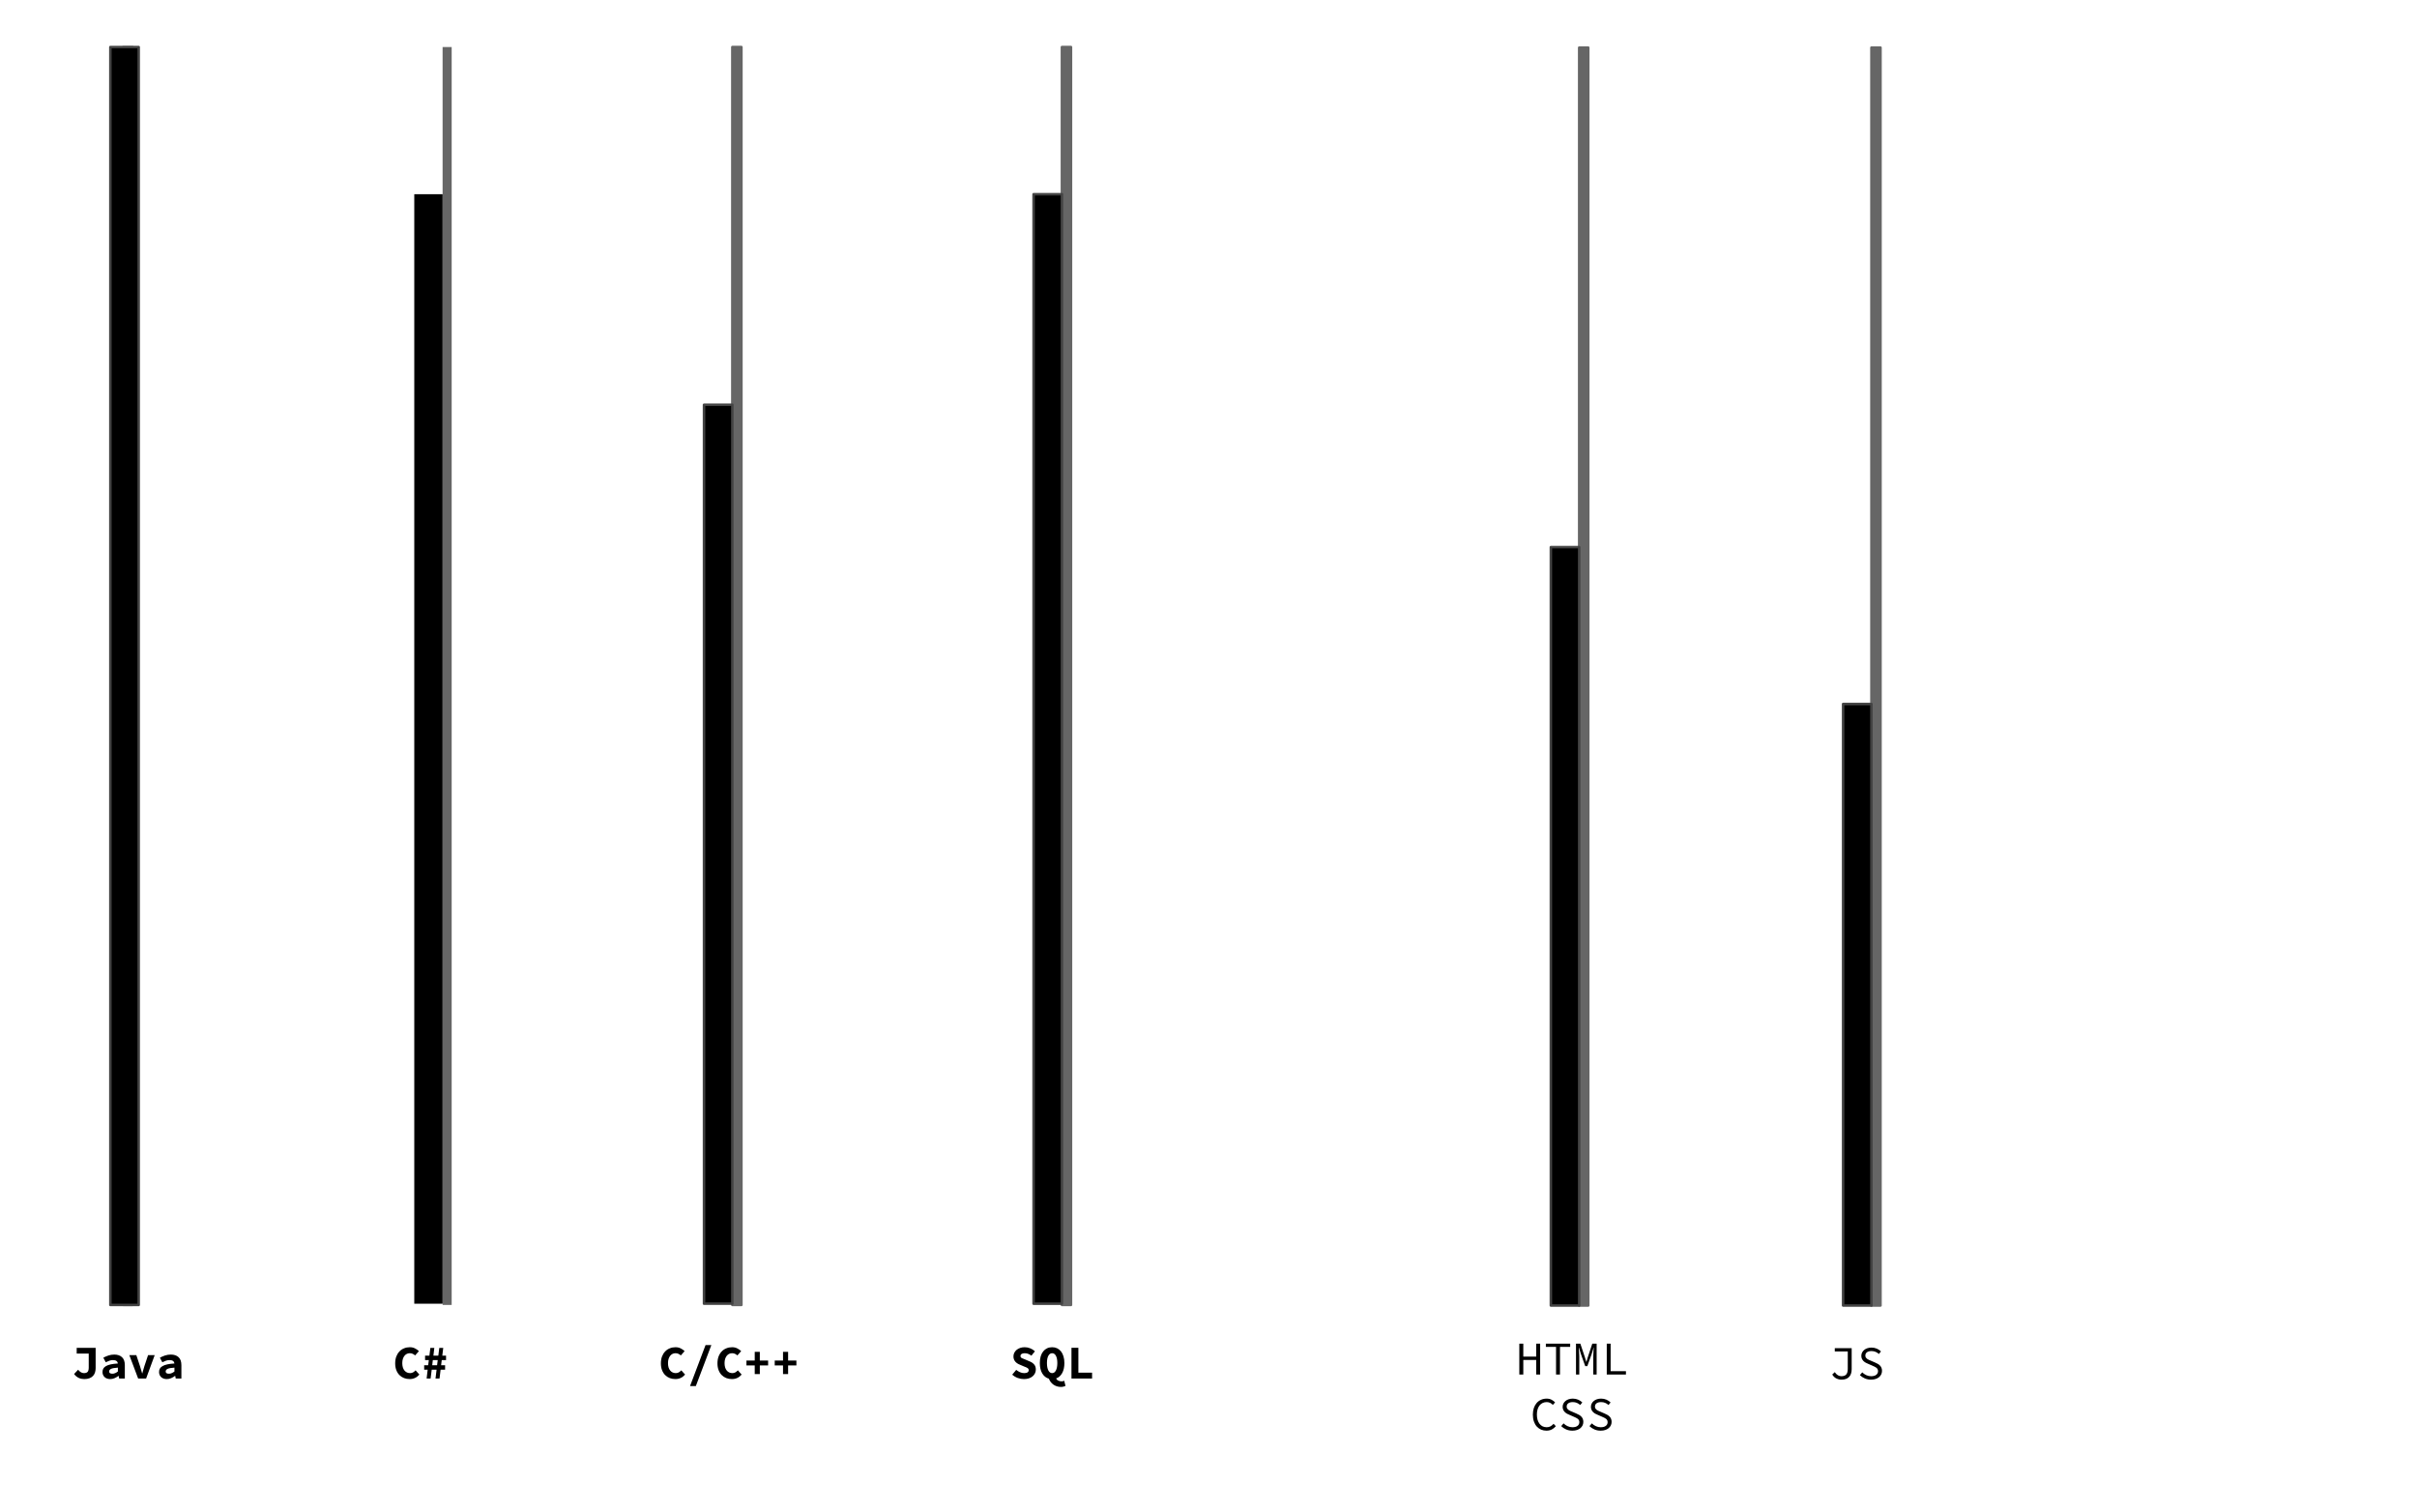
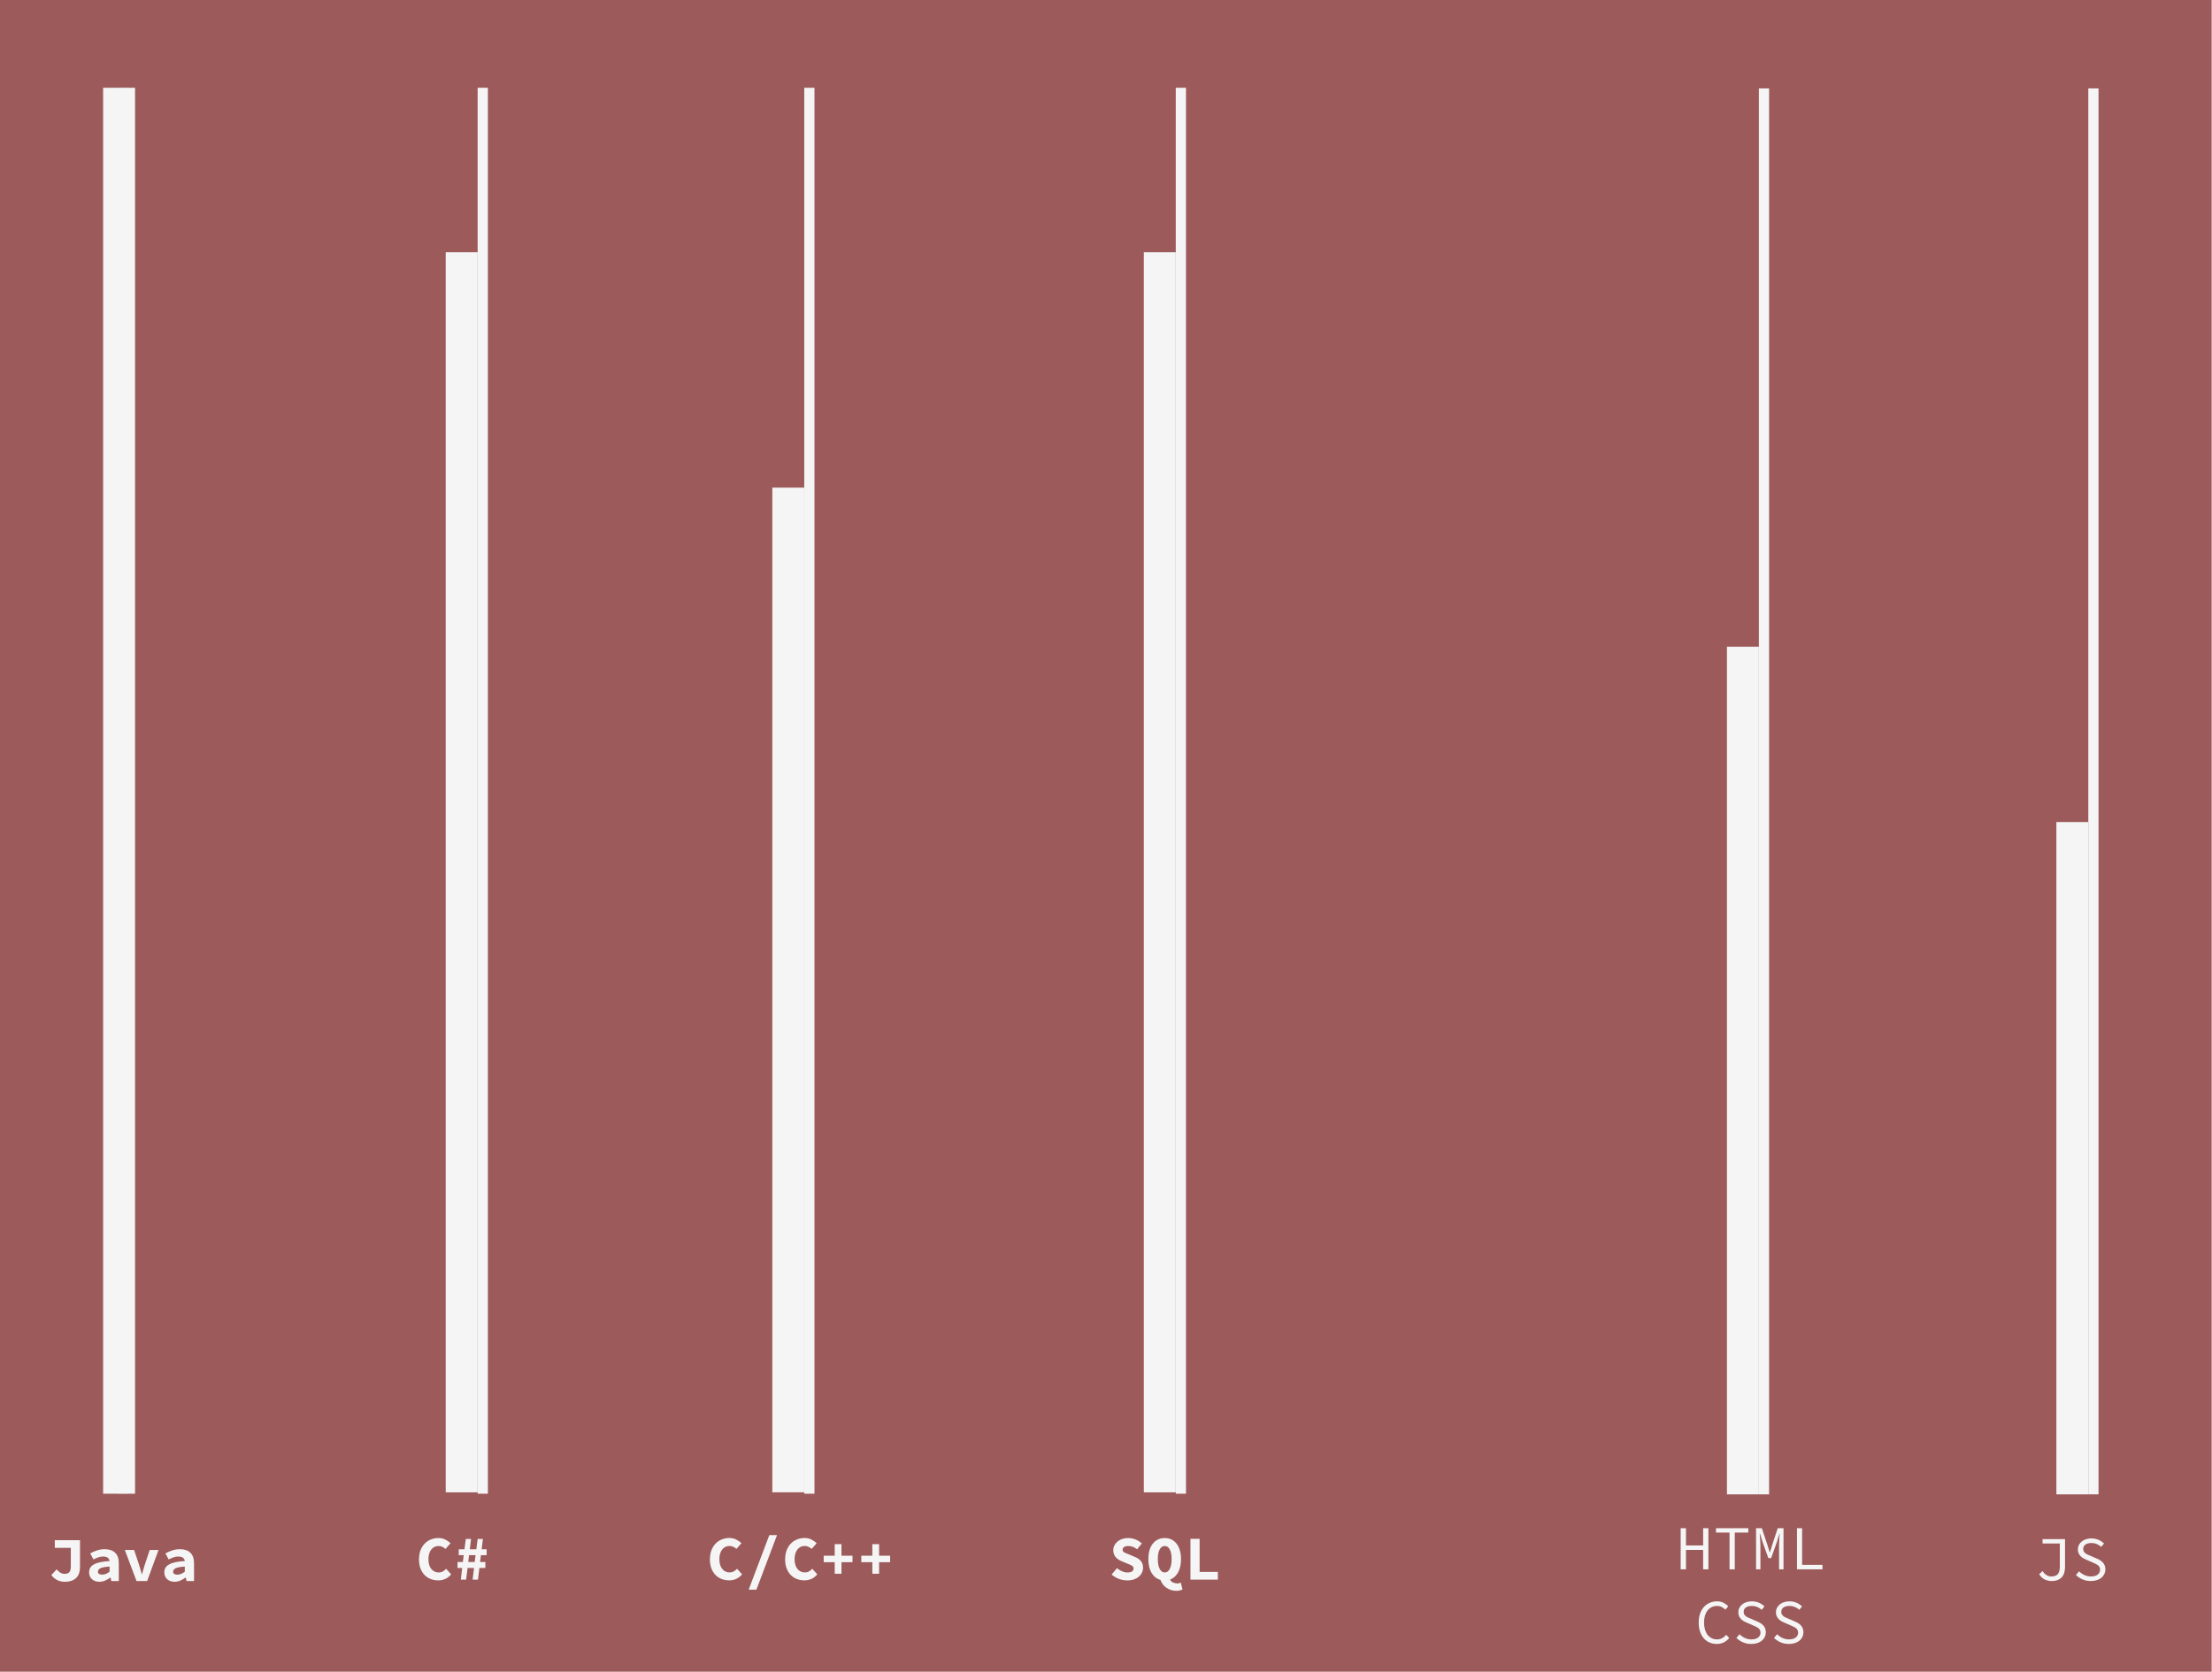
- <svg xmlns="http://www.w3.org/2000/svg" version="1.1" viewBox="0.0 0.0 956.688 598.197" fill="none" stroke="none" stroke-linecap="square" stroke-miterlimit="10">
+ <svg xmlns="http://www.w3.org/2000/svg" version="1.1" viewBox="0.0 0.0 658.333 497.654" fill="none" stroke="none" stroke-linecap="square" stroke-miterlimit="10">
  <clipPath id="p.0">
-     <path d="m0 0l956.688 0l0 598.197l-956.688 0l0 -598.197z" clip-rule="nonzero" />
+     <path d="m0 0l658.333 0l0 497.654l-658.333 0l0 -497.654z" clip-rule="nonzero" />
  </clipPath>
  <g clip-path="url(#p.0)">
-     <path fill="#000000" fill-opacity="0.0" d="m0 0l956.688 0l0 598.197l-956.688 0z" fill-rule="evenodd" />
-     <path fill="#666666" d="m625.064 18.849l3.591 0l0 497.921l-3.591 0z" fill-rule="evenodd" />
-     <path stroke="#666666" stroke-width="1.0" stroke-linejoin="round" stroke-linecap="butt" d="m625.064 18.849l3.591 0l0 497.921l-3.591 0z" fill-rule="evenodd" />
-     <path fill="#000000" d="m613.853 216.581l11.213 0l0 300.189l-11.213 0z" fill-rule="evenodd" />
-     <path stroke="#434343" stroke-width="1.0" stroke-linejoin="round" stroke-linecap="butt" d="m613.853 216.581l11.213 0l0 300.189l-11.213 0z" fill-rule="evenodd" />
-     <path fill="#000000" fill-opacity="0.0" d="m580.887 516.77l82.803 0l0 62.803l-82.803 0z" fill-rule="evenodd" />
-     <path fill="#000000" d="m601.37 531.858l1.578 0l0 5.125l5.109 0l0 -5.125l1.562 0l0 12.234l-1.562 0l0 -5.766l-5.109 0l0 5.766l-1.578 0l0 -12.234zm14.538 1.297l-4.031 0l0 -1.297l9.625 0l0 1.297l-4.031 0l0 10.938l-1.562 0l0 -10.938zm7.897 -1.297l1.719 0l1.734 5.203l0.609 1.969l0.078 0l0.594 -1.969l1.719 -5.203l1.719 0l0 12.234l-1.328 0l0 -6.891q0 -0.359 0.016 -0.859q0.016 -0.516 0.047 -1.031q0.031 -0.516 0.047 -1.0q0.031 -0.5 0.078 -0.875l-0.062 0l-0.797 2.609l-1.688 4.719l-0.828 0l-1.688 -4.719l-0.812 -2.609l-0.062 0q0.016 0.375 0.047 0.875q0.047 0.484 0.078 1.0q0.047 0.516 0.062 1.031q0.016 0.5 0.016 0.859l0 6.891l-1.297 0l0 -12.234zm12.178 0l1.531 0l0 10.906l6.062 0l0 1.328l-7.594 0l0 -12.234z" fill-rule="nonzero" />
-     <path fill="#000000" d="m606.732 559.967q0 -1.469 0.391 -2.641q0.406 -1.172 1.125 -1.984q0.734 -0.828 1.734 -1.266q1.016 -0.453 2.219 -0.453q1.109 0 1.953 0.453q0.844 0.453 1.375 1.047l-0.875 0.984q-0.484 -0.5 -1.078 -0.797q-0.594 -0.312 -1.375 -0.312q-0.875 0 -1.594 0.344q-0.719 0.344 -1.234 0.984q-0.5 0.641 -0.781 1.562q-0.266 0.906 -0.266 2.047q0 1.156 0.266 2.078q0.281 0.922 0.781 1.578q0.516 0.656 1.234 1.016q0.719 0.344 1.594 0.344q0.828 0 1.484 -0.344q0.656 -0.359 1.25 -1.016l0.891 0.953q-0.719 0.844 -1.641 1.312q-0.906 0.453 -2.078 0.453q-1.156 0 -2.141 -0.422q-0.984 -0.438 -1.703 -1.234q-0.719 -0.812 -1.125 -2.0q-0.406 -1.188 -0.406 -2.688zm12.147 3.453q0.688 0.688 1.594 1.109q0.922 0.422 1.922 0.422q1.312 0 2.016 -0.547q0.719 -0.547 0.719 -1.453q0 -0.453 -0.172 -0.781q-0.172 -0.328 -0.469 -0.562q-0.297 -0.234 -0.703 -0.422q-0.391 -0.188 -0.859 -0.391l-1.75 -0.766q-0.469 -0.188 -0.938 -0.438q-0.469 -0.266 -0.859 -0.641q-0.375 -0.375 -0.625 -0.891q-0.234 -0.516 -0.234 -1.188q0 -0.688 0.297 -1.281q0.297 -0.594 0.828 -1.031q0.531 -0.453 1.266 -0.688q0.75 -0.25 1.625 -0.25q1.156 0 2.125 0.422q0.969 0.422 1.641 1.094l-0.828 1.016q-0.594 -0.547 -1.312 -0.844q-0.719 -0.312 -1.625 -0.312q-1.125 0 -1.781 0.469q-0.641 0.469 -0.641 1.312q0 0.453 0.188 0.766q0.203 0.297 0.5 0.531q0.312 0.234 0.703 0.406q0.391 0.172 0.781 0.328l1.719 0.75q0.562 0.219 1.047 0.516q0.5 0.281 0.859 0.672q0.375 0.375 0.578 0.891q0.219 0.516 0.219 1.188q0 0.734 -0.297 1.375q-0.297 0.625 -0.859 1.109q-0.562 0.469 -1.359 0.734q-0.797 0.266 -1.812 0.266q-1.344 0 -2.469 -0.484q-1.125 -0.484 -1.969 -1.312l0.938 -1.094zm11.194 0q0.688 0.688 1.594 1.109q0.922 0.422 1.922 0.422q1.312 0 2.016 -0.547q0.719 -0.547 0.719 -1.453q0 -0.453 -0.172 -0.781q-0.172 -0.328 -0.469 -0.562q-0.297 -0.234 -0.703 -0.422q-0.391 -0.188 -0.859 -0.391l-1.75 -0.766q-0.469 -0.188 -0.938 -0.438q-0.469 -0.266 -0.859 -0.641q-0.375 -0.375 -0.625 -0.891q-0.234 -0.516 -0.234 -1.188q0 -0.688 0.297 -1.281q0.297 -0.594 0.828 -1.031q0.531 -0.453 1.266 -0.688q0.75 -0.25 1.625 -0.25q1.156 0 2.125 0.422q0.969 0.422 1.641 1.094l-0.828 1.016q-0.594 -0.547 -1.312 -0.844q-0.719 -0.312 -1.625 -0.312q-1.125 0 -1.781 0.469q-0.641 0.469 -0.641 1.312q0 0.453 0.188 0.766q0.203 0.297 0.5 0.531q0.312 0.234 0.703 0.406q0.391 0.172 0.781 0.328l1.719 0.75q0.562 0.219 1.047 0.516q0.5 0.281 0.859 0.672q0.375 0.375 0.578 0.891q0.219 0.516 0.219 1.188q0 0.734 -0.297 1.375q-0.297 0.625 -0.859 1.109q-0.562 0.469 -1.359 0.734q-0.797 0.266 -1.812 0.266q-1.344 0 -2.469 -0.484q-1.125 -0.484 -1.969 -1.312l0.938 -1.094z" fill-rule="nonzero" />
-     <path fill="#999999" d="m48.824 18.625l3.591 0l0 497.921l-3.591 0z" fill-rule="evenodd" />
-     <path stroke="#999999" stroke-width="1.0" stroke-linejoin="round" stroke-linecap="butt" d="m48.824 18.625l3.591 0l0 497.921l-3.591 0z" fill-rule="evenodd" />
-     <path fill="#000000" fill-opacity="0.0" d="m15.218 516.058l70.803 0l0 45.386l-70.803 0z" fill-rule="evenodd" />
-     <path fill="#000000" d="m30.919 542.186q1.078 1.344 2.312 1.344q0.953 0 1.422 -0.469q0.469 -0.484 0.469 -1.75l0 -5.516l-4.766 0l0 -2.281l7.5 0l0 8.016q0 0.891 -0.234 1.688q-0.234 0.797 -0.781 1.391q-0.531 0.594 -1.406 0.938q-0.859 0.344 -2.109 0.344q-0.5 0 -1.047 -0.109q-0.547 -0.094 -1.062 -0.328q-0.516 -0.25 -1.0 -0.625q-0.484 -0.391 -0.891 -0.953l1.594 -1.688zm9.647 0.906q0 -0.781 0.328 -1.359q0.344 -0.594 1.078 -1.0q0.734 -0.422 1.891 -0.672q1.156 -0.25 2.797 -0.344q-0.078 -0.625 -0.547 -0.984q-0.469 -0.359 -1.422 -0.359q-0.672 0 -1.359 0.234q-0.672 0.234 -1.469 0.625l-0.969 -1.797q0.953 -0.531 2.047 -0.891q1.094 -0.359 2.281 -0.359q1.953 0 3.062 1.031q1.125 1.031 1.125 3.156l0 5.297l-2.234 0l-0.219 -1.047l-0.062 0q-0.719 0.547 -1.562 0.906q-0.828 0.359 -1.734 0.359q-0.703 0 -1.266 -0.219q-0.562 -0.203 -0.953 -0.578q-0.391 -0.391 -0.609 -0.891q-0.203 -0.516 -0.203 -1.109zm2.625 -0.203q0 0.453 0.344 0.672q0.344 0.203 0.953 0.203q0.609 0 1.141 -0.25q0.547 -0.25 1.031 -0.625l0 -1.531q-1.016 0.062 -1.688 0.188q-0.672 0.125 -1.078 0.328q-0.391 0.203 -0.547 0.469q-0.156 0.25 -0.156 0.547zm8.006 -6.469l2.766 0l1.453 4.359q0.219 0.719 0.422 1.422q0.203 0.703 0.422 1.438l0.062 0q0.203 -0.734 0.406 -1.438q0.203 -0.703 0.422 -1.422l1.453 -4.359l2.625 0l-3.391 9.25l-3.156 0l-3.484 -9.25zm11.756 6.672q0 -0.781 0.328 -1.359q0.344 -0.594 1.078 -1.0q0.734 -0.422 1.891 -0.672q1.156 -0.25 2.797 -0.344q-0.078 -0.625 -0.547 -0.984q-0.469 -0.359 -1.422 -0.359q-0.672 0 -1.359 0.234q-0.672 0.234 -1.469 0.625l-0.969 -1.797q0.953 -0.531 2.047 -0.891q1.094 -0.359 2.281 -0.359q1.953 0 3.062 1.031q1.125 1.031 1.125 3.156l0 5.297l-2.234 0l-0.219 -1.047l-0.062 0q-0.719 0.547 -1.562 0.906q-0.828 0.359 -1.734 0.359q-0.703 0 -1.266 -0.219q-0.562 -0.203 -0.953 -0.578q-0.391 -0.391 -0.609 -0.891q-0.203 -0.516 -0.203 -1.109zm2.625 -0.203q0 0.453 0.344 0.672q0.344 0.203 0.953 0.203q0.609 0 1.141 -0.25q0.547 -0.25 1.031 -0.625l0 -1.531q-1.016 0.062 -1.688 0.188q-0.672 0.125 -1.078 0.328q-0.391 0.203 -0.547 0.469q-0.156 0.25 -0.156 0.547z" fill-rule="nonzero" />
-     <path fill="#000000" d="m43.682 18.625l11.213 0l0 497.921l-11.213 0z" fill-rule="evenodd" />
-     <path stroke="#434343" stroke-width="1.0" stroke-linejoin="round" stroke-linecap="butt" d="m43.682 18.625l11.213 0l0 497.921l-11.213 0z" fill-rule="evenodd" />
-     <path fill="#666666" d="m175.189 18.622l3.591 0l0 497.921l-3.591 0z" fill-rule="evenodd" />
-     <path fill="#000000" fill-opacity="0.0" d="m131.181 516.055l70.803 0l0 45.386l-70.803 0z" fill-rule="evenodd" />
-     <path fill="#000000" d="m156.42 539.668q0 -1.516 0.438 -2.703q0.453 -1.188 1.234 -2.0q0.781 -0.828 1.844 -1.25q1.062 -0.438 2.281 -0.438q1.172 0 2.078 0.484q0.906 0.469 1.516 1.062l-1.5 1.703q-0.438 -0.391 -0.938 -0.625q-0.5 -0.25 -1.156 -0.25q-0.656 0 -1.203 0.266q-0.531 0.266 -0.938 0.781q-0.391 0.5 -0.625 1.234q-0.219 0.719 -0.219 1.641q0 1.875 0.859 2.922q0.859 1.031 2.234 1.031q0.656 0 1.188 -0.297q0.531 -0.312 0.984 -0.797l1.5 1.672q-1.531 1.781 -3.844 1.781q-1.172 0 -2.219 -0.391q-1.047 -0.406 -1.828 -1.188q-0.781 -0.781 -1.234 -1.953q-0.453 -1.172 -0.453 -2.688zm12.85 2.516l-1.375 0l0 -1.766l1.578 0l0.266 -2.047l-1.484 0l0 -1.75l1.703 0l0.391 -3.078l1.562 0l-0.359 3.078l1.938 0l0.391 -3.078l1.562 0l-0.375 3.078l1.484 0l0 1.75l-1.703 0l-0.25 2.047l1.578 0l0 1.766l-1.781 0l-0.422 3.484l-1.594 0l0.422 -3.484l-1.922 0l-0.438 3.484l-1.578 0l0.406 -3.484zm3.734 -1.766l0.25 -2.047l-1.938 0l-0.234 2.047l1.922 0z" fill-rule="nonzero" />
-     <path fill="#000000" d="m163.976 76.874l11.213 0l0 439.181l-11.213 0z" fill-rule="evenodd" />
-     <path fill="#000000" fill-opacity="0.0" d="m247.144 516.055l82.803 0l0 45.386l-82.803 0z" fill-rule="evenodd" />
-     <path fill="#000000" d="m261.593 539.668q0 -1.516 0.438 -2.703q0.453 -1.188 1.234 -2.0q0.781 -0.828 1.844 -1.25q1.062 -0.438 2.281 -0.438q1.172 0 2.078 0.484q0.906 0.469 1.516 1.062l-1.5 1.703q-0.438 -0.391 -0.938 -0.625q-0.5 -0.25 -1.156 -0.25q-0.656 0 -1.203 0.266q-0.531 0.266 -0.938 0.781q-0.391 0.5 -0.625 1.234q-0.219 0.719 -0.219 1.641q0 1.875 0.859 2.922q0.859 1.031 2.234 1.031q0.656 0 1.188 -0.297q0.531 -0.312 0.984 -0.797l1.5 1.672q-1.531 1.781 -3.844 1.781q-1.172 0 -2.219 -0.391q-1.047 -0.406 -1.828 -1.188q-0.781 -0.781 -1.234 -1.953q-0.453 -1.172 -0.453 -2.688zm13.834 8.984l-2.297 0l6.141 -16.234l2.297 0l-6.141 16.234zm8.553 -8.984q0 -1.516 0.438 -2.703q0.453 -1.188 1.234 -2.0q0.781 -0.828 1.844 -1.25q1.062 -0.438 2.281 -0.438q1.172 0 2.078 0.484q0.906 0.469 1.516 1.062l-1.5 1.703q-0.438 -0.391 -0.938 -0.625q-0.5 -0.25 -1.156 -0.25q-0.656 0 -1.203 0.266q-0.531 0.266 -0.938 0.781q-0.391 0.5 -0.625 1.234q-0.219 0.719 -0.219 1.641q0 1.875 0.859 2.922q0.859 1.031 2.234 1.031q0.656 0 1.188 -0.297q0.531 -0.312 0.984 -0.797l1.5 1.672q-1.531 1.781 -3.844 1.781q-1.172 0 -2.219 -0.391q-1.047 -0.406 -1.828 -1.188q-0.781 -0.781 -1.234 -1.953q-0.453 -1.172 -0.453 -2.688zm14.756 0.812l-3.281 0l0 -1.938l3.281 0l0 -3.438l2.016 0l0 3.438l3.281 0l0 1.938l-3.281 0l0 3.438l-2.016 0l0 -3.438zm11.194 0l-3.281 0l0 -1.938l3.281 0l0 -3.438l2.016 0l0 3.438l3.281 0l0 1.938l-3.281 0l0 3.438l-2.016 0l0 -3.438z" fill-rule="nonzero" />
-     <path fill="#666666" d="m289.869 18.622l3.591 0l0 497.921l-3.591 0z" fill-rule="evenodd" />
-     <path stroke="#666666" stroke-width="1.0" stroke-linejoin="round" stroke-linecap="butt" d="m289.869 18.622l3.591 0l0 497.921l-3.591 0z" fill-rule="evenodd" />
-     <path fill="#000000" d="m278.656 160.234l11.213 0l0 355.811l-11.213 0z" fill-rule="evenodd" />
-     <path stroke="#434343" stroke-width="1.0" stroke-linejoin="round" stroke-linecap="butt" d="m278.656 160.234l11.213 0l0 355.811l-11.213 0z" fill-rule="evenodd" />
-     <path fill="#000000" fill-opacity="0.0" d="m375.108 516.055l82.803 0l0 45.386l-82.803 0z" fill-rule="evenodd" />
-     <path fill="#000000" d="m402.234 542.246q0.688 0.562 1.5 0.922q0.812 0.359 1.625 0.359q0.938 0 1.375 -0.312q0.453 -0.328 0.453 -0.875q0 -0.266 -0.141 -0.469q-0.125 -0.219 -0.375 -0.375q-0.234 -0.156 -0.578 -0.297q-0.344 -0.141 -0.797 -0.312l-1.562 -0.672q-0.516 -0.188 -0.984 -0.484q-0.469 -0.297 -0.828 -0.688q-0.359 -0.406 -0.578 -0.938q-0.203 -0.531 -0.203 -1.203q0 -0.75 0.328 -1.406q0.328 -0.672 0.906 -1.156q0.594 -0.5 1.406 -0.781q0.828 -0.281 1.812 -0.281q1.125 0 2.156 0.422q1.047 0.406 1.891 1.188l-1.391 1.734q-0.641 -0.469 -1.266 -0.719q-0.609 -0.25 -1.391 -0.25q-0.797 0 -1.234 0.297q-0.438 0.281 -0.438 0.797q0 0.562 0.547 0.844q0.562 0.281 1.438 0.594l1.484 0.641q1.203 0.438 1.906 1.234q0.703 0.781 0.703 2.062q0 0.766 -0.328 1.453q-0.312 0.672 -0.906 1.188q-0.594 0.516 -1.469 0.828q-0.875 0.297 -2.016 0.297q-1.234 0 -2.438 -0.438q-1.203 -0.438 -2.188 -1.312l1.578 -1.891zm14.225 -6.594q-0.969 0 -1.516 1.031q-0.547 1.016 -0.547 2.844q0 1.844 0.547 2.922q0.547 1.078 1.516 1.078q0.953 0 1.5 -1.078q0.547 -1.078 0.547 -2.922q0 -1.828 -0.547 -2.844q-0.547 -1.031 -1.5 -1.031zm5.281 12.938q-0.328 0.172 -0.781 0.281q-0.438 0.125 -1.016 0.125q-0.891 0 -1.641 -0.25q-0.75 -0.25 -1.359 -0.672q-0.609 -0.422 -1.062 -1.031q-0.438 -0.609 -0.719 -1.312q-1.641 -0.469 -2.609 -2.062q-0.969 -1.594 -0.969 -4.141q0 -1.484 0.344 -2.656q0.359 -1.172 1.0 -1.953q0.641 -0.797 1.531 -1.219q0.891 -0.422 2.0 -0.422q1.078 0 1.969 0.422q0.891 0.422 1.531 1.234q0.641 0.797 0.984 1.969q0.359 1.156 0.359 2.625q0 2.406 -0.875 3.984q-0.875 1.578 -2.391 2.125q0.312 0.641 0.938 0.891q0.625 0.266 1.281 0.266q0.281 0 0.531 -0.078q0.25 -0.078 0.453 -0.172l0.5 2.047zm2.366 -15.078l2.734 0l0 9.844l5.422 0l0 2.312l-8.156 0l0 -12.156z" fill-rule="nonzero" />
-     <path fill="#666666" d="m420.32 18.622l3.591 0l0 497.921l-3.591 0z" fill-rule="evenodd" />
-     <path stroke="#666666" stroke-width="1.0" stroke-linejoin="round" stroke-linecap="butt" d="m420.32 18.622l3.591 0l0 497.921l-3.591 0z" fill-rule="evenodd" />
-     <path fill="#000000" d="m409.108 76.874l11.213 0l0 439.181l-11.213 0z" fill-rule="evenodd" />
-     <path stroke="#434343" stroke-width="1.0" stroke-linejoin="round" stroke-linecap="butt" d="m409.108 76.874l11.213 0l0 439.181l-11.213 0z" fill-rule="evenodd" />
-     <path fill="#666666" d="m740.74 18.844l3.591 0l0 497.921l-3.591 0z" fill-rule="evenodd" />
-     <path stroke="#666666" stroke-width="1.0" stroke-linejoin="round" stroke-linecap="butt" d="m740.74 18.844l3.591 0l0 497.921l-3.591 0z" fill-rule="evenodd" />
-     <path fill="#000000" fill-opacity="0.0" d="m693.512 516.282l82.803 0l0 45.386l-82.803 0z" fill-rule="evenodd" />
-     <path fill="#000000" d="m726.235 543.145q0.547 0.828 1.219 1.219q0.672 0.391 1.375 0.391q1.328 0 1.938 -0.688q0.609 -0.703 0.609 -2.219l0 -6.906l-5.141 0l0 -1.297l6.688 0l0 8.328q0 0.859 -0.219 1.625q-0.203 0.75 -0.688 1.312q-0.469 0.562 -1.25 0.891q-0.766 0.312 -1.891 0.312q-1.047 0 -2.031 -0.484q-0.984 -0.484 -1.609 -1.547l1.0 -0.938zm10.866 0.078q0.688 0.688 1.594 1.109q0.922 0.422 1.922 0.422q1.312 0 2.016 -0.547q0.719 -0.547 0.719 -1.453q0 -0.453 -0.172 -0.781q-0.172 -0.328 -0.469 -0.562q-0.297 -0.234 -0.703 -0.422q-0.391 -0.188 -0.859 -0.391l-1.75 -0.766q-0.469 -0.188 -0.938 -0.438q-0.469 -0.266 -0.859 -0.641q-0.375 -0.375 -0.625 -0.891q-0.234 -0.516 -0.234 -1.188q0 -0.688 0.297 -1.281q0.297 -0.594 0.828 -1.031q0.531 -0.453 1.266 -0.688q0.75 -0.25 1.625 -0.25q1.156 0 2.125 0.422q0.969 0.422 1.641 1.094l-0.828 1.016q-0.594 -0.547 -1.312 -0.844q-0.719 -0.312 -1.625 -0.312q-1.125 0 -1.781 0.469q-0.641 0.469 -0.641 1.312q0 0.453 0.188 0.766q0.203 0.297 0.5 0.531q0.312 0.234 0.703 0.406q0.391 0.172 0.781 0.328l1.719 0.75q0.562 0.219 1.047 0.516q0.5 0.281 0.859 0.672q0.375 0.375 0.578 0.891q0.219 0.516 0.219 1.188q0 0.734 -0.297 1.375q-0.297 0.625 -0.859 1.109q-0.562 0.469 -1.359 0.734q-0.797 0.266 -1.812 0.266q-1.344 0 -2.469 -0.484q-1.125 -0.484 -1.969 -1.312l0.938 -1.094z" fill-rule="nonzero" />
-     <path fill="#000000" d="m729.528 278.665l11.213 0l0 238.11l-11.213 0z" fill-rule="evenodd" />
-     <path stroke="#434343" stroke-width="1.0" stroke-linejoin="round" stroke-linecap="butt" d="m729.528 278.665l11.213 0l0 238.11l-11.213 0z" fill-rule="evenodd" />
+     <path fill="#000000" fill-opacity="0.0" d="m0 0l658.333 0l0 497.654l-658.333 0z" fill-rule="evenodd" />
+     <path fill="#660000" fill-opacity="0.646" d="m0 0l658.236 0l0 497.606l-658.236 0z" fill-rule="evenodd" />
+     <path fill="#f5f5f5" d="m523.473 26.317l3.043 0l0 418.503l-3.043 0z" fill-rule="evenodd" />
+     <path fill="#f5f5f5" d="m513.97 192.511l9.504 0l0 252.309l-9.504 0z" fill-rule="evenodd" />
+     <path fill="#000000" fill-opacity="0.0" d="m486.028 444.82l70.184 0l0 52.786l-70.184 0z" fill-rule="evenodd" />
+     <path fill="#f5f5f5" d="m500.201 454.899l1.578 0l0 5.125l5.109 0l0 -5.125l1.562 0l0 12.234l-1.562 0l0 -5.766l-5.109 0l0 5.766l-1.578 0l0 -12.234zm14.538 1.297l-4.031 0l0 -1.297l9.625 0l0 1.297l-4.031 0l0 10.938l-1.562 0l0 -10.938zm7.897 -1.297l1.719 0l1.734 5.203l0.609 1.969l0.078 0l0.594 -1.969l1.719 -5.203l1.719 0l0 12.234l-1.328 0l0 -6.891q0 -0.359 0.016 -0.859q0.016 -0.516 0.047 -1.031q0.031 -0.516 0.047 -1.0q0.031 -0.5 0.078 -0.875l-0.062 0l-0.797 2.609l-1.688 4.719l-0.828 0l-1.688 -4.719l-0.812 -2.609l-0.062 0q0.016 0.375 0.047 0.875q0.047 0.484 0.078 1.0q0.047 0.516 0.062 1.031q0.016 0.5 0.016 0.859l0 6.891l-1.297 0l0 -12.234zm12.178 0l1.531 0l0 10.906l6.062 0l0 1.328l-7.594 0l0 -12.234z" fill-rule="nonzero" />
+     <path fill="#f5f5f5" d="m505.564 483.008q0 -1.469 0.391 -2.641q0.406 -1.172 1.125 -1.984q0.734 -0.828 1.734 -1.266q1.016 -0.453 2.219 -0.453q1.109 0 1.953 0.453q0.844 0.453 1.375 1.047l-0.875 0.984q-0.484 -0.5 -1.078 -0.797q-0.594 -0.312 -1.375 -0.312q-0.875 0 -1.594 0.344q-0.719 0.344 -1.234 0.984q-0.5 0.641 -0.781 1.562q-0.266 0.906 -0.266 2.047q0 1.156 0.266 2.078q0.281 0.922 0.781 1.578q0.516 0.656 1.234 1.016q0.719 0.344 1.594 0.344q0.828 0 1.484 -0.344q0.656 -0.359 1.25 -1.016l0.891 0.953q-0.719 0.844 -1.641 1.312q-0.906 0.453 -2.078 0.453q-1.156 0 -2.141 -0.422q-0.984 -0.438 -1.703 -1.234q-0.719 -0.812 -1.125 -2.0q-0.406 -1.188 -0.406 -2.688zm12.147 3.453q0.688 0.688 1.594 1.109q0.922 0.422 1.922 0.422q1.312 0 2.016 -0.547q0.719 -0.547 0.719 -1.453q0 -0.453 -0.172 -0.781q-0.172 -0.328 -0.469 -0.562q-0.297 -0.234 -0.703 -0.422q-0.391 -0.188 -0.859 -0.391l-1.75 -0.766q-0.469 -0.188 -0.938 -0.438q-0.469 -0.266 -0.859 -0.641q-0.375 -0.375 -0.625 -0.891q-0.234 -0.516 -0.234 -1.188q0 -0.688 0.297 -1.281q0.297 -0.594 0.828 -1.031q0.531 -0.453 1.266 -0.688q0.75 -0.25 1.625 -0.25q1.156 0 2.125 0.422q0.969 0.422 1.641 1.094l-0.828 1.016q-0.594 -0.547 -1.312 -0.844q-0.719 -0.312 -1.625 -0.312q-1.125 0 -1.781 0.469q-0.641 0.469 -0.641 1.312q0 0.453 0.188 0.766q0.203 0.297 0.5 0.531q0.312 0.234 0.703 0.406q0.391 0.172 0.781 0.328l1.719 0.75q0.562 0.219 1.047 0.516q0.5 0.281 0.859 0.672q0.375 0.375 0.578 0.891q0.219 0.516 0.219 1.188q0 0.734 -0.297 1.375q-0.297 0.625 -0.859 1.109q-0.562 0.469 -1.359 0.734q-0.797 0.266 -1.812 0.266q-1.344 0 -2.469 -0.484q-1.125 -0.484 -1.969 -1.312l0.938 -1.094zm11.194 0q0.688 0.688 1.594 1.109q0.922 0.422 1.922 0.422q1.312 0 2.016 -0.547q0.719 -0.547 0.719 -1.453q0 -0.453 -0.172 -0.781q-0.172 -0.328 -0.469 -0.562q-0.297 -0.234 -0.703 -0.422q-0.391 -0.188 -0.859 -0.391l-1.75 -0.766q-0.469 -0.188 -0.938 -0.438q-0.469 -0.266 -0.859 -0.641q-0.375 -0.375 -0.625 -0.891q-0.234 -0.516 -0.234 -1.188q0 -0.688 0.297 -1.281q0.297 -0.594 0.828 -1.031q0.531 -0.453 1.266 -0.688q0.75 -0.25 1.625 -0.25q1.156 0 2.125 0.422q0.969 0.422 1.641 1.094l-0.828 1.016q-0.594 -0.547 -1.312 -0.844q-0.719 -0.312 -1.625 -0.312q-1.125 0 -1.781 0.469q-0.641 0.469 -0.641 1.312q0 0.453 0.188 0.766q0.203 0.297 0.5 0.531q0.312 0.234 0.703 0.406q0.391 0.172 0.781 0.328l1.719 0.75q0.562 0.219 1.047 0.516q0.5 0.281 0.859 0.672q0.375 0.375 0.578 0.891q0.219 0.516 0.219 1.188q0 0.734 -0.297 1.375q-0.297 0.625 -0.859 1.109q-0.562 0.469 -1.359 0.734q-0.797 0.266 -1.812 0.266q-1.344 0 -2.469 -0.484q-1.125 -0.484 -1.969 -1.312l0.938 -1.094z" fill-rule="nonzero" />
+     <path fill="#999999" d="m35.049 26.129l3.043 0l0 418.503l-3.043 0z" fill-rule="evenodd" />
+     <path fill="#000000" fill-opacity="0.0" d="m3.014 444.633l67.114 0l0 38.147l-67.114 0z" fill-rule="evenodd" />
+     <path fill="#f5f5f5" d="m16.871 467.142q1.078 1.344 2.312 1.344q0.953 0 1.422 -0.469q0.469 -0.484 0.469 -1.75l0 -5.516l-4.766 0l0 -2.281l7.5 0l0 8.016q0 0.891 -0.234 1.688q-0.234 0.797 -0.781 1.391q-0.531 0.594 -1.406 0.938q-0.859 0.344 -2.109 0.344q-0.5 0 -1.047 -0.109q-0.547 -0.094 -1.062 -0.328q-0.516 -0.25 -1.0 -0.625q-0.484 -0.391 -0.891 -0.953l1.594 -1.688zm9.647 0.906q0 -0.781 0.328 -1.359q0.344 -0.594 1.078 -1.0q0.734 -0.422 1.891 -0.672q1.156 -0.25 2.797 -0.344q-0.078 -0.625 -0.547 -0.984q-0.469 -0.359 -1.422 -0.359q-0.672 0 -1.359 0.234q-0.672 0.234 -1.469 0.625l-0.969 -1.797q0.953 -0.531 2.047 -0.891q1.094 -0.359 2.281 -0.359q1.953 0 3.062 1.031q1.125 1.031 1.125 3.156l0 5.297l-2.234 0l-0.219 -1.047l-0.062 0q-0.719 0.547 -1.562 0.906q-0.828 0.359 -1.734 0.359q-0.703 0 -1.266 -0.219q-0.562 -0.203 -0.953 -0.578q-0.391 -0.391 -0.609 -0.891q-0.203 -0.516 -0.203 -1.109zm2.625 -0.203q0 0.453 0.344 0.672q0.344 0.203 0.953 0.203q0.609 0 1.141 -0.25q0.547 -0.25 1.031 -0.625l0 -1.531q-1.016 0.062 -1.688 0.188q-0.672 0.125 -1.078 0.328q-0.391 0.203 -0.547 0.469q-0.156 0.25 -0.156 0.547zm8.006 -6.469l2.766 0l1.453 4.359q0.219 0.719 0.422 1.422q0.203 0.703 0.422 1.438l0.062 0q0.203 -0.734 0.406 -1.438q0.203 -0.703 0.422 -1.422l1.453 -4.359l2.625 0l-3.391 9.25l-3.156 0l-3.484 -9.25zm11.756 6.672q0 -0.781 0.328 -1.359q0.344 -0.594 1.078 -1.0q0.734 -0.422 1.891 -0.672q1.156 -0.25 2.797 -0.344q-0.078 -0.625 -0.547 -0.984q-0.469 -0.359 -1.422 -0.359q-0.672 0 -1.359 0.234q-0.672 0.234 -1.469 0.625l-0.969 -1.797q0.953 -0.531 2.047 -0.891q1.094 -0.359 2.281 -0.359q1.953 0 3.062 1.031q1.125 1.031 1.125 3.156l0 5.297l-2.234 0l-0.219 -1.047l-0.062 0q-0.719 0.547 -1.562 0.906q-0.828 0.359 -1.734 0.359q-0.703 0 -1.266 -0.219q-0.562 -0.203 -0.953 -0.578q-0.391 -0.391 -0.609 -0.891q-0.203 -0.516 -0.203 -1.109zm2.625 -0.203q0 0.453 0.344 0.672q0.344 0.203 0.953 0.203q0.609 0 1.141 -0.25q0.547 -0.25 1.031 -0.625l0 -1.531q-1.016 0.062 -1.688 0.188q-0.672 0.125 -1.078 0.328q-0.391 0.203 -0.547 0.469q-0.156 0.25 -0.156 0.547z" fill-rule="nonzero" />
+     <path fill="#f5f5f5" d="m30.691 26.129l9.504 0l0 418.503l-9.504 0z" fill-rule="evenodd" />
+     <path fill="#f5f5f5" d="m142.156 26.127l3.043 0l0 418.503l-3.043 0z" fill-rule="evenodd" />
+     <path fill="#000000" fill-opacity="0.0" d="m104.855 444.219l60.013 0l0 38.147l-60.013 0z" fill-rule="evenodd" />
+     <path fill="#f5f5f5" d="m124.699 464.213q0 -1.516 0.438 -2.703q0.453 -1.188 1.234 -2.0q0.781 -0.828 1.844 -1.25q1.062 -0.438 2.281 -0.438q1.172 0 2.078 0.484q0.906 0.469 1.516 1.062l-1.5 1.703q-0.438 -0.391 -0.938 -0.625q-0.5 -0.25 -1.156 -0.25q-0.656 0 -1.203 0.266q-0.531 0.266 -0.938 0.781q-0.391 0.5 -0.625 1.234q-0.219 0.719 -0.219 1.641q0 1.875 0.859 2.922q0.859 1.031 2.234 1.031q0.656 0 1.188 -0.297q0.531 -0.312 0.984 -0.797l1.5 1.672q-1.531 1.781 -3.844 1.781q-1.172 0 -2.219 -0.391q-1.047 -0.406 -1.828 -1.188q-0.781 -0.781 -1.234 -1.953q-0.453 -1.172 -0.453 -2.688zm12.85 2.516l-1.375 0l0 -1.766l1.578 0l0.266 -2.047l-1.484 0l0 -1.75l1.703 0l0.391 -3.078l1.562 0l-0.359 3.078l1.938 0l0.391 -3.078l1.562 0l-0.375 3.078l1.484 0l0 1.75l-1.703 0l-0.25 2.047l1.578 0l0 1.766l-1.781 0l-0.422 3.484l-1.594 0l0.422 -3.484l-1.922 0l-0.438 3.484l-1.578 0l0.406 -3.484zm3.734 -1.766l0.25 -2.047l-1.938 0l-0.234 2.047l1.922 0z" fill-rule="nonzero" />
+     <path fill="#f5f5f5" d="m132.653 75.087l9.504 0l0 369.132l-9.504 0z" fill-rule="evenodd" />
+     <path fill="#000000" fill-opacity="0.0" d="m196.392 444.21l83.692 0l0 38.147l-83.692 0z" fill-rule="evenodd" />
+     <path fill="#f5f5f5" d="m211.285 464.203q0 -1.516 0.438 -2.703q0.453 -1.188 1.234 -2.0q0.781 -0.828 1.844 -1.25q1.062 -0.438 2.281 -0.438q1.172 0 2.078 0.484q0.906 0.469 1.516 1.062l-1.5 1.703q-0.438 -0.391 -0.938 -0.625q-0.5 -0.25 -1.156 -0.25q-0.656 0 -1.203 0.266q-0.531 0.266 -0.938 0.781q-0.391 0.5 -0.625 1.234q-0.219 0.719 -0.219 1.641q0 1.875 0.859 2.922q0.859 1.031 2.234 1.031q0.656 0 1.188 -0.297q0.531 -0.312 0.984 -0.797l1.5 1.672q-1.531 1.781 -3.844 1.781q-1.172 0 -2.219 -0.391q-1.047 -0.406 -1.828 -1.188q-0.781 -0.781 -1.234 -1.953q-0.453 -1.172 -0.453 -2.688zm13.834 8.984l-2.297 0l6.141 -16.234l2.297 0l-6.141 16.234zm8.553 -8.984q0 -1.516 0.438 -2.703q0.453 -1.188 1.234 -2.0q0.781 -0.828 1.844 -1.25q1.062 -0.438 2.281 -0.438q1.172 0 2.078 0.484q0.906 0.469 1.516 1.062l-1.5 1.703q-0.438 -0.391 -0.938 -0.625q-0.5 -0.25 -1.156 -0.25q-0.656 0 -1.203 0.266q-0.531 0.266 -0.938 0.781q-0.391 0.5 -0.625 1.234q-0.219 0.719 -0.219 1.641q0 1.875 0.859 2.922q0.859 1.031 2.234 1.031q0.656 0 1.188 -0.297q0.531 -0.312 0.984 -0.797l1.5 1.672q-1.531 1.781 -3.844 1.781q-1.172 0 -2.219 -0.391q-1.047 -0.406 -1.828 -1.188q-0.781 -0.781 -1.234 -1.953q-0.453 -1.172 -0.453 -2.688zm14.756 0.812l-3.281 0l0 -1.938l3.281 0l0 -3.438l2.016 0l0 3.438l3.281 0l0 1.938l-3.281 0l0 3.438l-2.016 0l0 -3.438zm11.194 0l-3.281 0l0 -1.938l3.281 0l0 -3.438l2.016 0l0 3.438l3.281 0l0 1.938l-3.281 0l0 3.438l-2.016 0l0 -3.438z" fill-rule="nonzero" />
+     <path fill="#f5f5f5" d="m239.36 26.127l3.043 0l0 418.503l-3.043 0z" fill-rule="evenodd" />
+     <path fill="#f5f5f5" d="m229.856 145.151l9.504 0l0 299.059l-9.504 0z" fill-rule="evenodd" />
+     <path fill="#000000" fill-opacity="0.0" d="m311.609 444.219l70.184 0l0 38.147l-70.184 0z" fill-rule="evenodd" />
+     <path fill="#f5f5f5" d="m332.426 466.791q0.688 0.562 1.5 0.922q0.812 0.359 1.625 0.359q0.938 0 1.375 -0.312q0.453 -0.328 0.453 -0.875q0 -0.266 -0.141 -0.469q-0.125 -0.219 -0.375 -0.375q-0.234 -0.156 -0.578 -0.297q-0.344 -0.141 -0.797 -0.312l-1.562 -0.672q-0.516 -0.188 -0.984 -0.484q-0.469 -0.297 -0.828 -0.688q-0.359 -0.406 -0.578 -0.938q-0.203 -0.531 -0.203 -1.203q0 -0.75 0.328 -1.406q0.328 -0.672 0.906 -1.156q0.594 -0.5 1.406 -0.781q0.828 -0.281 1.812 -0.281q1.125 0 2.156 0.422q1.047 0.406 1.891 1.188l-1.391 1.734q-0.641 -0.469 -1.266 -0.719q-0.609 -0.25 -1.391 -0.25q-0.797 0 -1.234 0.297q-0.438 0.281 -0.438 0.797q0 0.562 0.547 0.844q0.562 0.281 1.438 0.594l1.484 0.641q1.203 0.438 1.906 1.234q0.703 0.781 0.703 2.062q0 0.766 -0.328 1.453q-0.312 0.672 -0.906 1.188q-0.594 0.516 -1.469 0.828q-0.875 0.297 -2.016 0.297q-1.234 0 -2.438 -0.438q-1.203 -0.438 -2.188 -1.312l1.578 -1.891zm14.225 -6.594q-0.969 0 -1.516 1.031q-0.547 1.016 -0.547 2.844q0 1.844 0.547 2.922q0.547 1.078 1.516 1.078q0.953 0 1.5 -1.078q0.547 -1.078 0.547 -2.922q0 -1.828 -0.547 -2.844q-0.547 -1.031 -1.5 -1.031zm5.281 12.938q-0.328 0.172 -0.781 0.281q-0.438 0.125 -1.016 0.125q-0.891 0 -1.641 -0.25q-0.75 -0.25 -1.359 -0.672q-0.609 -0.422 -1.062 -1.031q-0.438 -0.609 -0.719 -1.312q-1.641 -0.469 -2.609 -2.062q-0.969 -1.594 -0.969 -4.141q0 -1.484 0.344 -2.656q0.359 -1.172 1.0 -1.953q0.641 -0.797 1.531 -1.219q0.891 -0.422 2.0 -0.422q1.078 0 1.969 0.422q0.891 0.422 1.531 1.234q0.641 0.797 0.984 1.969q0.359 1.156 0.359 2.625q0 2.406 -0.875 3.984q-0.875 1.578 -2.391 2.125q0.312 0.641 0.938 0.891q0.625 0.266 1.281 0.266q0.281 0 0.531 -0.078q0.25 -0.078 0.453 -0.172l0.5 2.047zm2.366 -15.078l2.734 0l0 9.844l5.422 0l0 2.312l-8.156 0l0 -12.156z" fill-rule="nonzero" />
+     <path fill="#f5f5f5" d="m349.931 26.127l3.043 0l0 418.503l-3.043 0z" fill-rule="evenodd" />
+     <path fill="#f5f5f5" d="m340.427 75.087l9.504 0l0 369.132l-9.504 0z" fill-rule="evenodd" />
+     <path fill="#f5f5f5" d="m621.52 26.313l3.043 0l0 418.503l-3.043 0z" fill-rule="evenodd" />
+     <path fill="#000000" fill-opacity="0.0" d="m581.489 444.41l70.184 0l0 38.147l-70.184 0z" fill-rule="evenodd" />
+     <path fill="#f5f5f5" d="m607.903 467.653q0.547 0.828 1.219 1.219q0.672 0.391 1.375 0.391q1.328 0 1.938 -0.688q0.609 -0.703 0.609 -2.219l0 -6.906l-5.141 0l0 -1.297l6.688 0l0 8.328q0 0.859 -0.219 1.625q-0.203 0.75 -0.688 1.312q-0.469 0.562 -1.25 0.891q-0.766 0.312 -1.891 0.312q-1.047 0 -2.031 -0.484q-0.984 -0.484 -1.609 -1.547l1.0 -0.938zm10.866 0.078q0.688 0.688 1.594 1.109q0.922 0.422 1.922 0.422q1.312 0 2.016 -0.547q0.719 -0.547 0.719 -1.453q0 -0.453 -0.172 -0.781q-0.172 -0.328 -0.469 -0.562q-0.297 -0.234 -0.703 -0.422q-0.391 -0.188 -0.859 -0.391l-1.75 -0.766q-0.469 -0.188 -0.938 -0.438q-0.469 -0.266 -0.859 -0.641q-0.375 -0.375 -0.625 -0.891q-0.234 -0.516 -0.234 -1.188q0 -0.688 0.297 -1.281q0.297 -0.594 0.828 -1.031q0.531 -0.453 1.266 -0.688q0.75 -0.25 1.625 -0.25q1.156 0 2.125 0.422q0.969 0.422 1.641 1.094l-0.828 1.016q-0.594 -0.547 -1.312 -0.844q-0.719 -0.312 -1.625 -0.312q-1.125 0 -1.781 0.469q-0.641 0.469 -0.641 1.312q0 0.453 0.188 0.766q0.203 0.297 0.5 0.531q0.312 0.234 0.703 0.406q0.391 0.172 0.781 0.328l1.719 0.75q0.562 0.219 1.047 0.516q0.5 0.281 0.859 0.672q0.375 0.375 0.578 0.891q0.219 0.516 0.219 1.188q0 0.734 -0.297 1.375q-0.297 0.625 -0.859 1.109q-0.562 0.469 -1.359 0.734q-0.797 0.266 -1.812 0.266q-1.344 0 -2.469 -0.484q-1.125 -0.484 -1.969 -1.312l0.938 -1.094z" fill-rule="nonzero" />
+     <path fill="#f5f5f5" d="m612.016 244.693l9.504 0l0 200.132l-9.504 0z" fill-rule="evenodd" />
  </g>
</svg>
